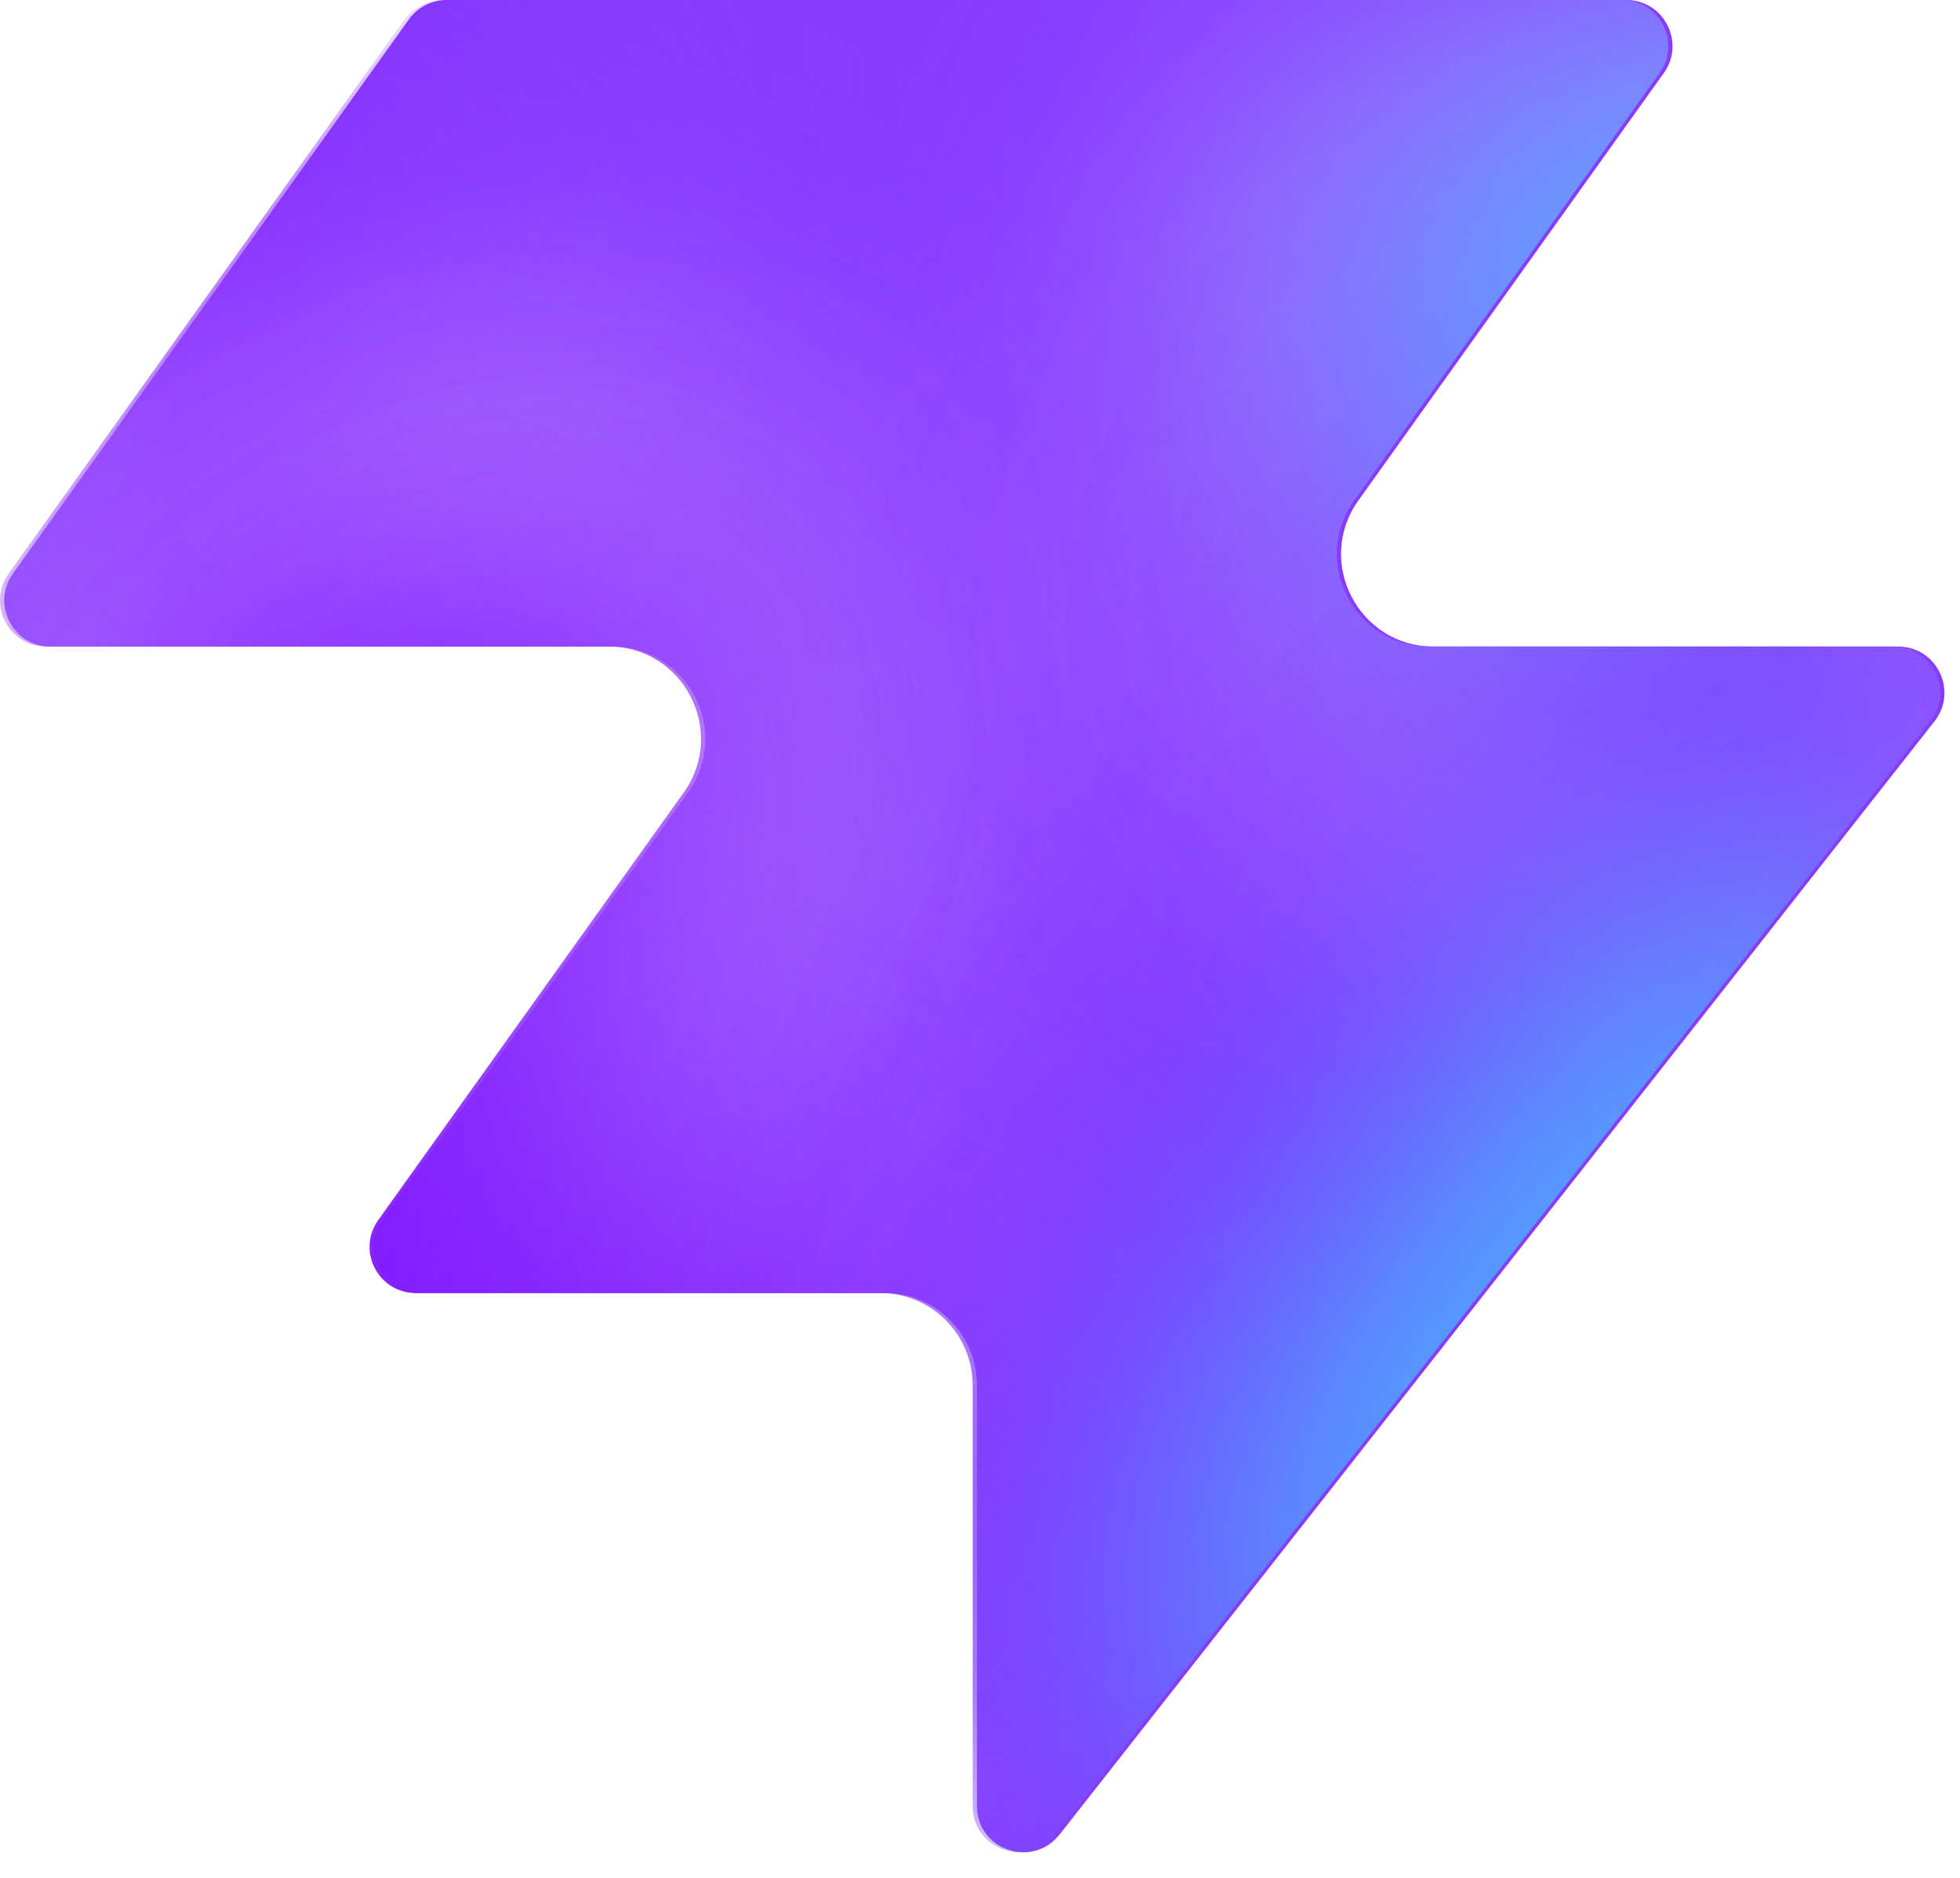
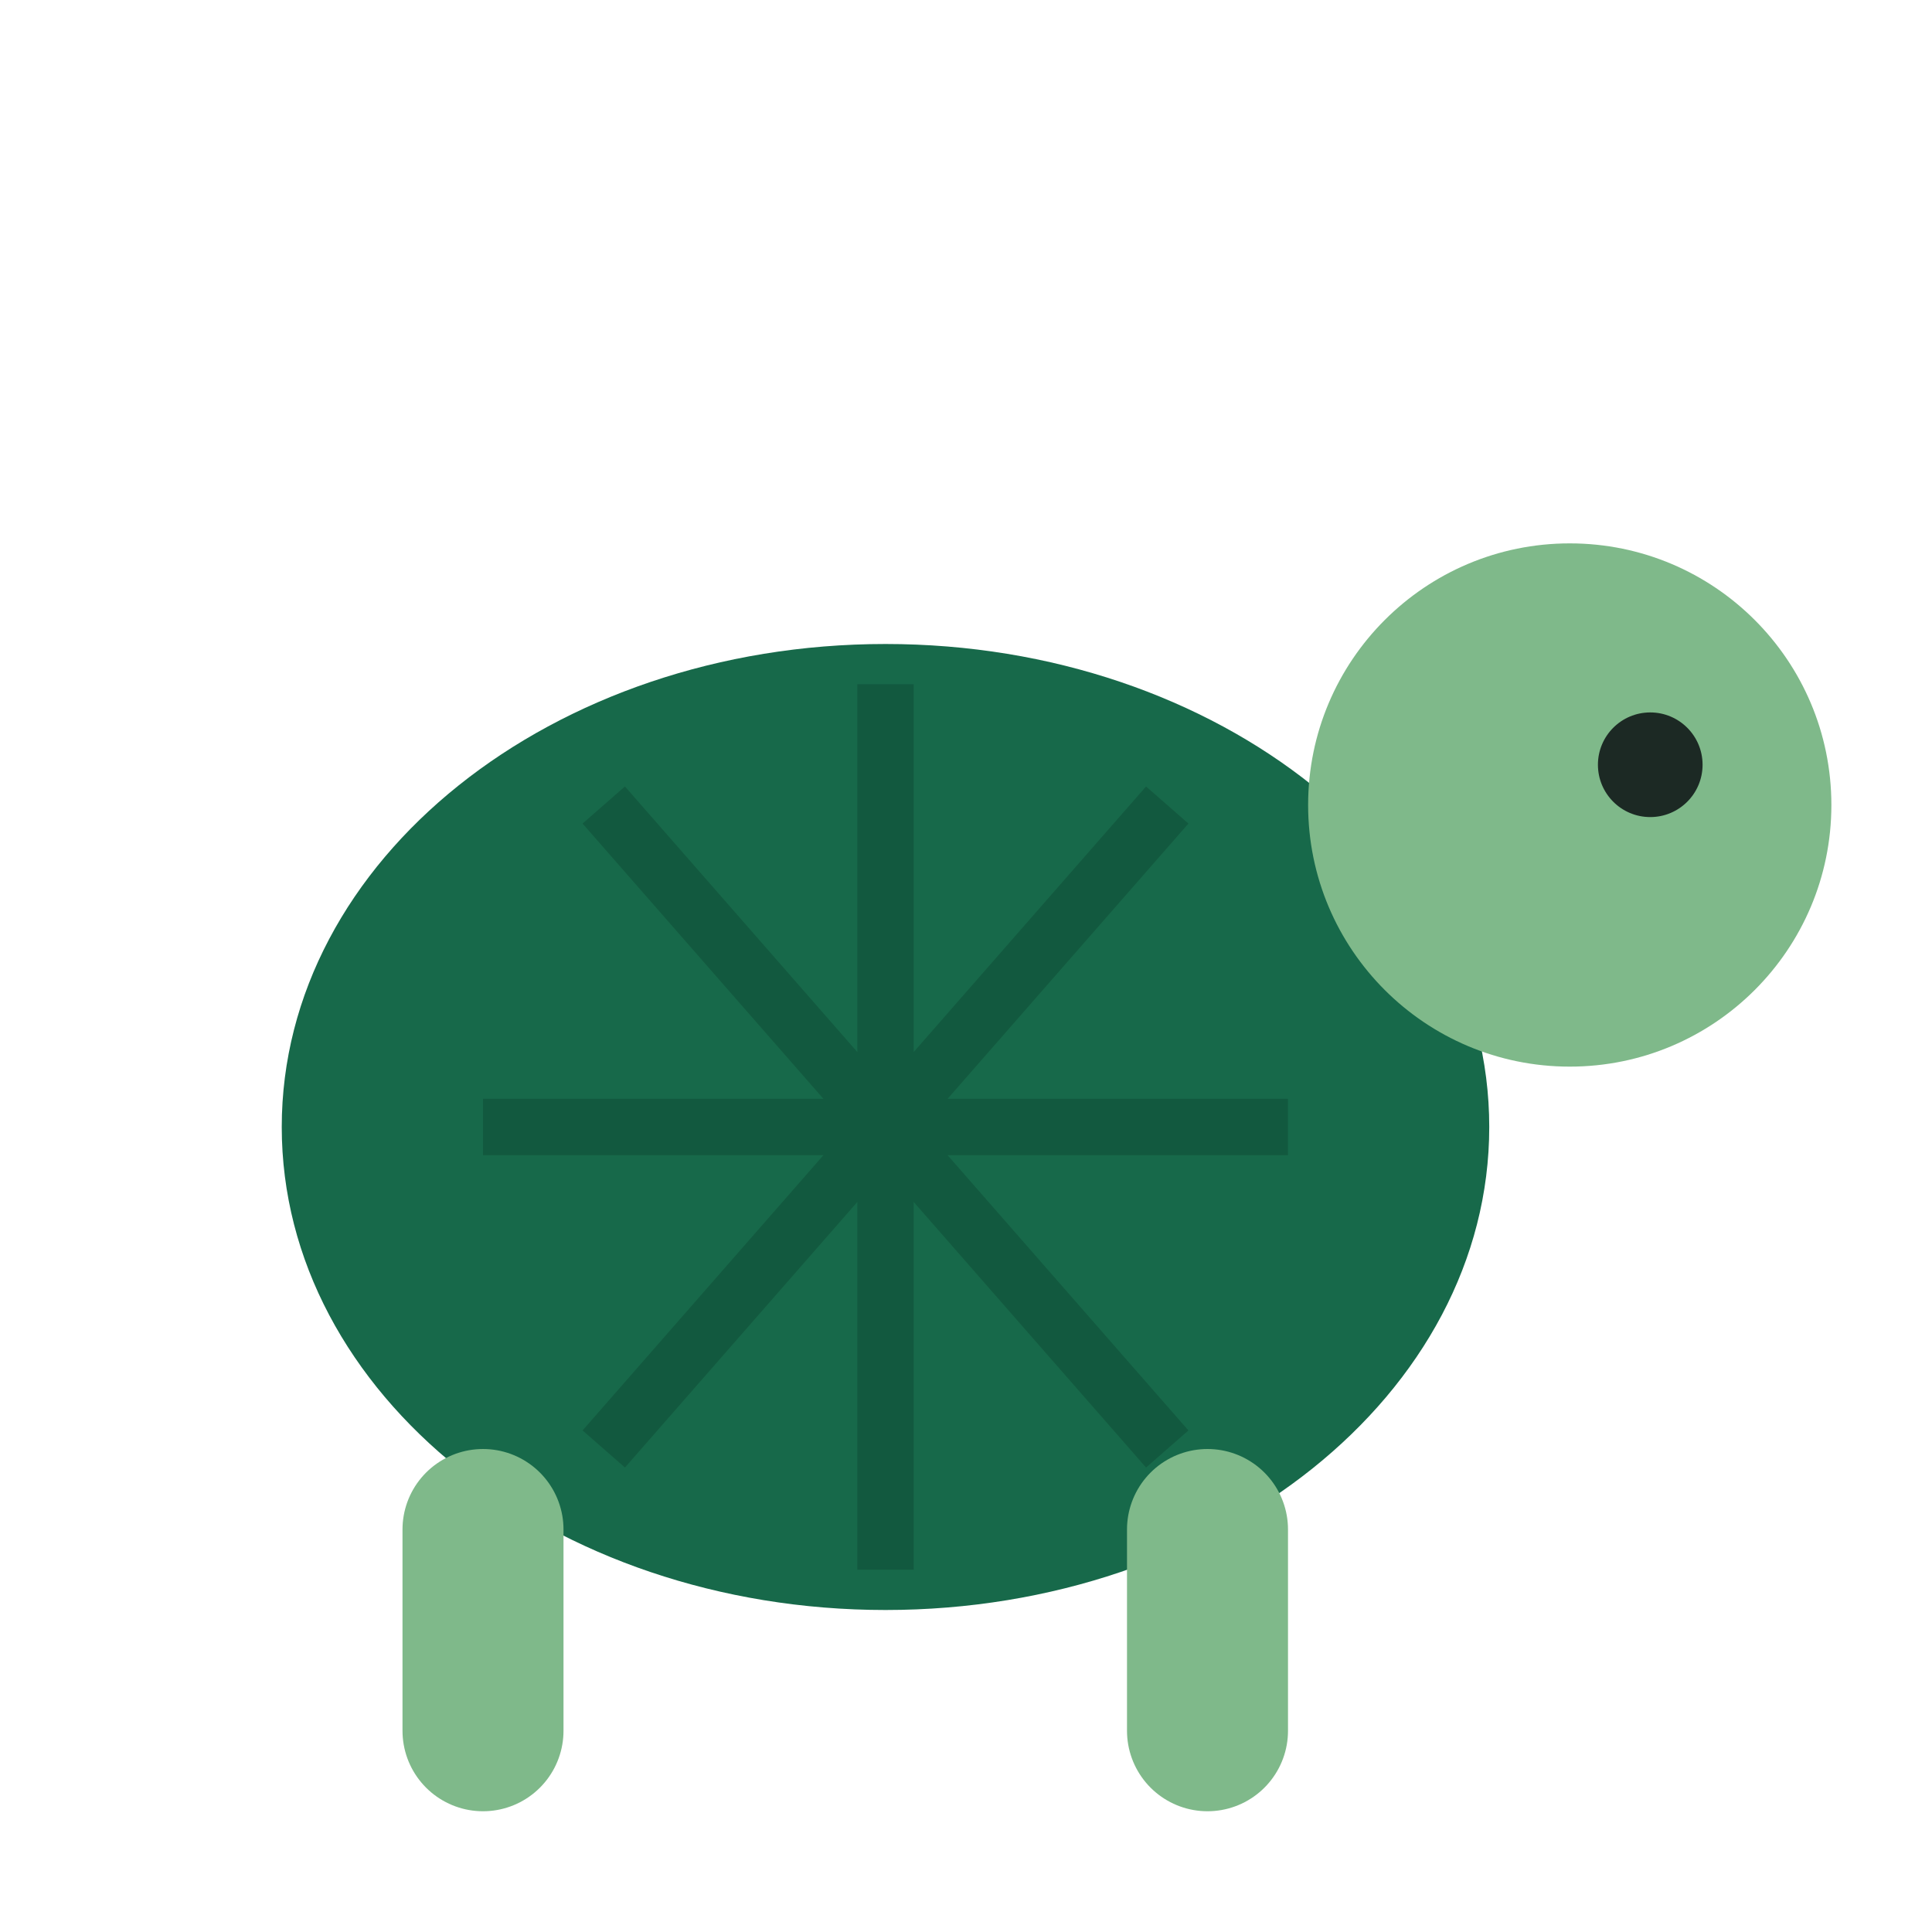
- <svg xmlns="http://www.w3.org/2000/svg" width="48" height="46" fill="none" viewBox="0 0 48 46">
-   <path fill="#863bff" d="M25.946 44.938c-.664.845-2.021.375-2.021-.698V33.937a2.26 2.26 0 0 0-2.262-2.262H10.287c-.92 0-1.456-1.04-.92-1.788l7.48-10.471c1.07-1.497 0-3.578-1.842-3.578H1.237c-.92 0-1.456-1.04-.92-1.788L10.013.474c.214-.297.556-.474.92-.474h28.894c.92 0 1.456 1.04.92 1.788l-7.48 10.471c-1.07 1.498 0 3.579 1.842 3.579h11.377c.943 0 1.473 1.088.89 1.83L25.947 44.94z" style="fill:#863bff;fill:color(display-p3 .525 .23 1);fill-opacity:1" />
-   <mask id="a" width="48" height="46" x="0" y="0" maskUnits="userSpaceOnUse" style="mask-type:alpha">
-     <path fill="#000" d="M25.842 44.938c-.664.844-2.021.375-2.021-.698V33.937a2.26 2.26 0 0 0-2.262-2.262H10.183c-.92 0-1.456-1.04-.92-1.788l7.48-10.471c1.07-1.498 0-3.579-1.842-3.579H1.133c-.92 0-1.456-1.04-.92-1.787L9.91.473c.214-.297.556-.474.92-.474h28.894c.92 0 1.456 1.04.92 1.788l-7.48 10.471c-1.07 1.498 0 3.578 1.842 3.578h11.377c.943 0 1.473 1.088.89 1.832L25.843 44.94z" style="fill:#000;fill-opacity:1" />
-   </mask>
-   <g mask="url(#a)">
-     <g filter="url(#b)">
-       <ellipse cx="5.508" cy="14.704" fill="#ede6ff" rx="5.508" ry="14.704" style="fill:#ede6ff;fill:color(display-p3 .927 .903 1);fill-opacity:1" transform="matrix(.00324 1 1 -.00324 -4.47 31.516)" />
-     </g>
-     <g filter="url(#c)">
-       <ellipse cx="10.399" cy="29.851" fill="#ede6ff" rx="10.399" ry="29.851" style="fill:#ede6ff;fill:color(display-p3 .927 .903 1);fill-opacity:1" transform="matrix(.00324 1 1 -.00324 -39.328 7.883)" />
-     </g>
-     <g filter="url(#d)">
-       <ellipse cx="5.508" cy="30.487" fill="#7e14ff" rx="5.508" ry="30.487" style="fill:#7e14ff;fill:color(display-p3 .492 .077 1);fill-opacity:1" transform="rotate(89.814 -25.913 -14.639)scale(1 -1)" />
-     </g>
-     <g filter="url(#e)">
-       <ellipse cx="5.508" cy="30.599" fill="#7e14ff" rx="5.508" ry="30.599" style="fill:#7e14ff;fill:color(display-p3 .492 .077 1);fill-opacity:1" transform="rotate(89.814 -32.644 -3.334)scale(1 -1)" />
-     </g>
-     <g filter="url(#f)">
-       <ellipse cx="5.508" cy="30.599" fill="#7e14ff" rx="5.508" ry="30.599" style="fill:#7e14ff;fill:color(display-p3 .492 .077 1);fill-opacity:1" transform="matrix(.00324 1 1 -.00324 -34.34 30.47)" />
-     </g>
-     <g filter="url(#g)">
-       <ellipse cx="14.072" cy="22.078" fill="#ede6ff" rx="14.072" ry="22.078" style="fill:#ede6ff;fill:color(display-p3 .927 .903 1);fill-opacity:1" transform="rotate(93.35 24.506 48.493)scale(-1 1)" />
-     </g>
-     <g filter="url(#h)">
-       <ellipse cx="3.47" cy="21.501" fill="#7e14ff" rx="3.47" ry="21.501" style="fill:#7e14ff;fill:color(display-p3 .492 .077 1);fill-opacity:1" transform="rotate(89.009 28.708 47.59)scale(-1 1)" />
-     </g>
-     <g filter="url(#i)">
-       <ellipse cx="3.47" cy="21.501" fill="#7e14ff" rx="3.47" ry="21.501" style="fill:#7e14ff;fill:color(display-p3 .492 .077 1);fill-opacity:1" transform="rotate(89.009 28.708 47.59)scale(-1 1)" />
-     </g>
-     <g filter="url(#j)">
-       <ellipse cx=".387" cy="8.972" fill="#7e14ff" rx="4.407" ry="29.108" style="fill:#7e14ff;fill:color(display-p3 .492 .077 1);fill-opacity:1" transform="rotate(39.51 .387 8.972)" />
-     </g>
-     <g filter="url(#k)">
-       <ellipse cx="47.523" cy="-6.092" fill="#7e14ff" rx="4.407" ry="29.108" style="fill:#7e14ff;fill:color(display-p3 .492 .077 1);fill-opacity:1" transform="rotate(37.892 47.523 -6.092)" />
-     </g>
-     <g filter="url(#l)">
-       <ellipse cx="41.412" cy="6.333" fill="#47bfff" rx="5.971" ry="9.665" style="fill:#47bfff;fill:color(display-p3 .28 .748 1);fill-opacity:1" transform="rotate(37.892 41.412 6.333)" />
-     </g>
-     <g filter="url(#m)">
-       <ellipse cx="-1.879" cy="38.332" fill="#7e14ff" rx="4.407" ry="29.108" style="fill:#7e14ff;fill:color(display-p3 .492 .077 1);fill-opacity:1" transform="rotate(37.892 -1.88 38.332)" />
-     </g>
-     <g filter="url(#n)">
-       <ellipse cx="-1.879" cy="38.332" fill="#7e14ff" rx="4.407" ry="29.108" style="fill:#7e14ff;fill:color(display-p3 .492 .077 1);fill-opacity:1" transform="rotate(37.892 -1.88 38.332)" />
-     </g>
-     <g filter="url(#o)">
-       <ellipse cx="35.651" cy="29.907" fill="#7e14ff" rx="4.407" ry="29.108" style="fill:#7e14ff;fill:color(display-p3 .492 .077 1);fill-opacity:1" transform="rotate(37.892 35.651 29.907)" />
-     </g>
-     <g filter="url(#p)">
-       <ellipse cx="38.418" cy="32.4" fill="#47bfff" rx="5.971" ry="15.297" style="fill:#47bfff;fill:color(display-p3 .28 .748 1);fill-opacity:1" transform="rotate(37.892 38.418 32.4)" />
-     </g>
-   </g>
-   <defs>
-     <filter id="b" width="60.045" height="41.654" x="-19.77" y="16.149" color-interpolation-filters="sRGB" filterUnits="userSpaceOnUse">
-       <feFlood flood-opacity="0" result="BackgroundImageFix" />
-       <feBlend in="SourceGraphic" in2="BackgroundImageFix" result="shape" />
-       <feGaussianBlur result="effect1_foregroundBlur_2002_17158" stdDeviation="7.659" />
-     </filter>
-     <filter id="c" width="90.34" height="51.437" x="-54.613" y="-7.533" color-interpolation-filters="sRGB" filterUnits="userSpaceOnUse">
-       <feFlood flood-opacity="0" result="BackgroundImageFix" />
-       <feBlend in="SourceGraphic" in2="BackgroundImageFix" result="shape" />
-       <feGaussianBlur result="effect1_foregroundBlur_2002_17158" stdDeviation="7.659" />
-     </filter>
-     <filter id="d" width="79.355" height="29.4" x="-49.64" y="2.03" color-interpolation-filters="sRGB" filterUnits="userSpaceOnUse">
-       <feFlood flood-opacity="0" result="BackgroundImageFix" />
-       <feBlend in="SourceGraphic" in2="BackgroundImageFix" result="shape" />
-       <feGaussianBlur result="effect1_foregroundBlur_2002_17158" stdDeviation="4.596" />
-     </filter>
-     <filter id="e" width="79.579" height="29.4" x="-45.045" y="20.029" color-interpolation-filters="sRGB" filterUnits="userSpaceOnUse">
-       <feFlood flood-opacity="0" result="BackgroundImageFix" />
-       <feBlend in="SourceGraphic" in2="BackgroundImageFix" result="shape" />
-       <feGaussianBlur result="effect1_foregroundBlur_2002_17158" stdDeviation="4.596" />
-     </filter>
-     <filter id="f" width="79.579" height="29.4" x="-43.513" y="21.178" color-interpolation-filters="sRGB" filterUnits="userSpaceOnUse">
-       <feFlood flood-opacity="0" result="BackgroundImageFix" />
-       <feBlend in="SourceGraphic" in2="BackgroundImageFix" result="shape" />
-       <feGaussianBlur result="effect1_foregroundBlur_2002_17158" stdDeviation="4.596" />
-     </filter>
-     <filter id="g" width="74.749" height="58.852" x="15.756" y="-17.901" color-interpolation-filters="sRGB" filterUnits="userSpaceOnUse">
-       <feFlood flood-opacity="0" result="BackgroundImageFix" />
-       <feBlend in="SourceGraphic" in2="BackgroundImageFix" result="shape" />
-       <feGaussianBlur result="effect1_foregroundBlur_2002_17158" stdDeviation="7.659" />
-     </filter>
-     <filter id="h" width="61.377" height="25.362" x="23.548" y="2.284" color-interpolation-filters="sRGB" filterUnits="userSpaceOnUse">
-       <feFlood flood-opacity="0" result="BackgroundImageFix" />
-       <feBlend in="SourceGraphic" in2="BackgroundImageFix" result="shape" />
-       <feGaussianBlur result="effect1_foregroundBlur_2002_17158" stdDeviation="4.596" />
-     </filter>
-     <filter id="i" width="61.377" height="25.362" x="23.548" y="2.284" color-interpolation-filters="sRGB" filterUnits="userSpaceOnUse">
-       <feFlood flood-opacity="0" result="BackgroundImageFix" />
-       <feBlend in="SourceGraphic" in2="BackgroundImageFix" result="shape" />
-       <feGaussianBlur result="effect1_foregroundBlur_2002_17158" stdDeviation="4.596" />
-     </filter>
-     <filter id="j" width="56.045" height="63.649" x="-27.636" y="-22.853" color-interpolation-filters="sRGB" filterUnits="userSpaceOnUse">
-       <feFlood flood-opacity="0" result="BackgroundImageFix" />
-       <feBlend in="SourceGraphic" in2="BackgroundImageFix" result="shape" />
-       <feGaussianBlur result="effect1_foregroundBlur_2002_17158" stdDeviation="4.596" />
-     </filter>
-     <filter id="k" width="54.814" height="64.646" x="20.116" y="-38.415" color-interpolation-filters="sRGB" filterUnits="userSpaceOnUse">
-       <feFlood flood-opacity="0" result="BackgroundImageFix" />
-       <feBlend in="SourceGraphic" in2="BackgroundImageFix" result="shape" />
-       <feGaussianBlur result="effect1_foregroundBlur_2002_17158" stdDeviation="4.596" />
-     </filter>
-     <filter id="l" width="33.541" height="35.313" x="24.641" y="-11.323" color-interpolation-filters="sRGB" filterUnits="userSpaceOnUse">
-       <feFlood flood-opacity="0" result="BackgroundImageFix" />
-       <feBlend in="SourceGraphic" in2="BackgroundImageFix" result="shape" />
-       <feGaussianBlur result="effect1_foregroundBlur_2002_17158" stdDeviation="4.596" />
-     </filter>
-     <filter id="m" width="54.814" height="64.646" x="-29.286" y="6.009" color-interpolation-filters="sRGB" filterUnits="userSpaceOnUse">
-       <feFlood flood-opacity="0" result="BackgroundImageFix" />
-       <feBlend in="SourceGraphic" in2="BackgroundImageFix" result="shape" />
-       <feGaussianBlur result="effect1_foregroundBlur_2002_17158" stdDeviation="4.596" />
-     </filter>
-     <filter id="n" width="54.814" height="64.646" x="-29.286" y="6.009" color-interpolation-filters="sRGB" filterUnits="userSpaceOnUse">
-       <feFlood flood-opacity="0" result="BackgroundImageFix" />
-       <feBlend in="SourceGraphic" in2="BackgroundImageFix" result="shape" />
-       <feGaussianBlur result="effect1_foregroundBlur_2002_17158" stdDeviation="4.596" />
-     </filter>
-     <filter id="o" width="54.814" height="64.646" x="8.244" y="-2.416" color-interpolation-filters="sRGB" filterUnits="userSpaceOnUse">
-       <feFlood flood-opacity="0" result="BackgroundImageFix" />
-       <feBlend in="SourceGraphic" in2="BackgroundImageFix" result="shape" />
-       <feGaussianBlur result="effect1_foregroundBlur_2002_17158" stdDeviation="4.596" />
-     </filter>
-     <filter id="p" width="39.409" height="43.623" x="18.713" y="10.588" color-interpolation-filters="sRGB" filterUnits="userSpaceOnUse">
-       <feFlood flood-opacity="0" result="BackgroundImageFix" />
-       <feBlend in="SourceGraphic" in2="BackgroundImageFix" result="shape" />
-       <feGaussianBlur result="effect1_foregroundBlur_2002_17158" stdDeviation="4.596" />
-     </filter>
-   </defs>
+ <svg xmlns="http://www.w3.org/2000/svg" viewBox="0 0 48 48">
+   <ellipse cx="22" cy="28" rx="15" ry="12" fill="#17694a" />
+   <path d="M12 28h20M22 17v22M15 20l14 16M29 20 15 36" stroke="#0f4d36" stroke-width="1.4" fill="none" opacity=".55" />
+   <circle cx="39" cy="20" r="6.5" fill="#7fb98a" />
+   <circle cx="41" cy="19" r="1.3" fill="#1c2924" />
+   <path d="M12 38v5M30 38v5" stroke="#7fb98a" stroke-width="4" stroke-linecap="round" />
</svg>
